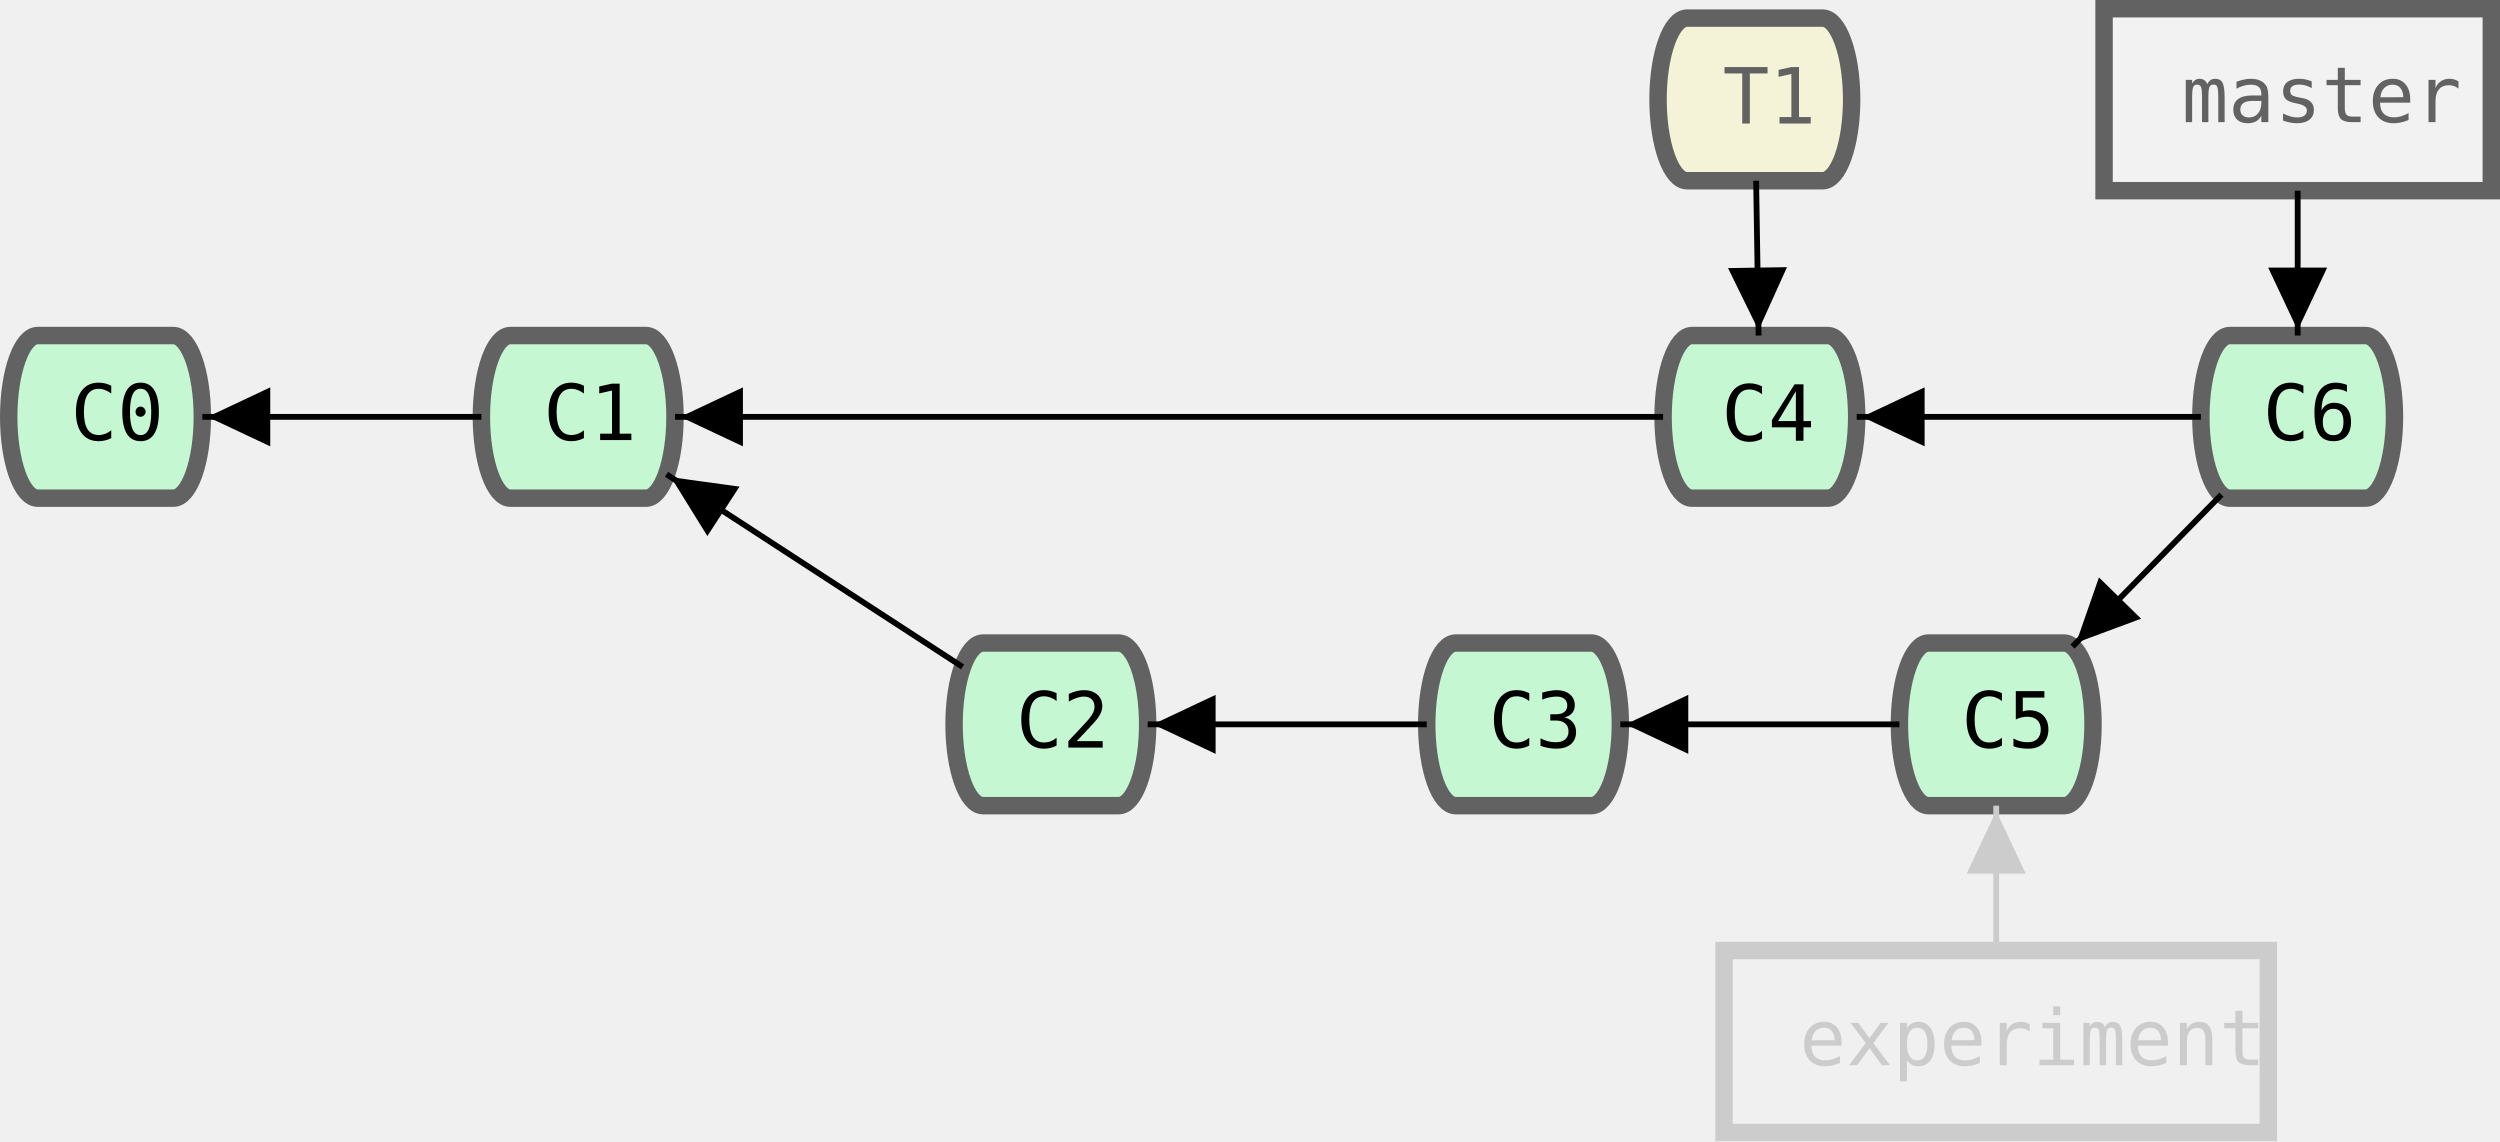
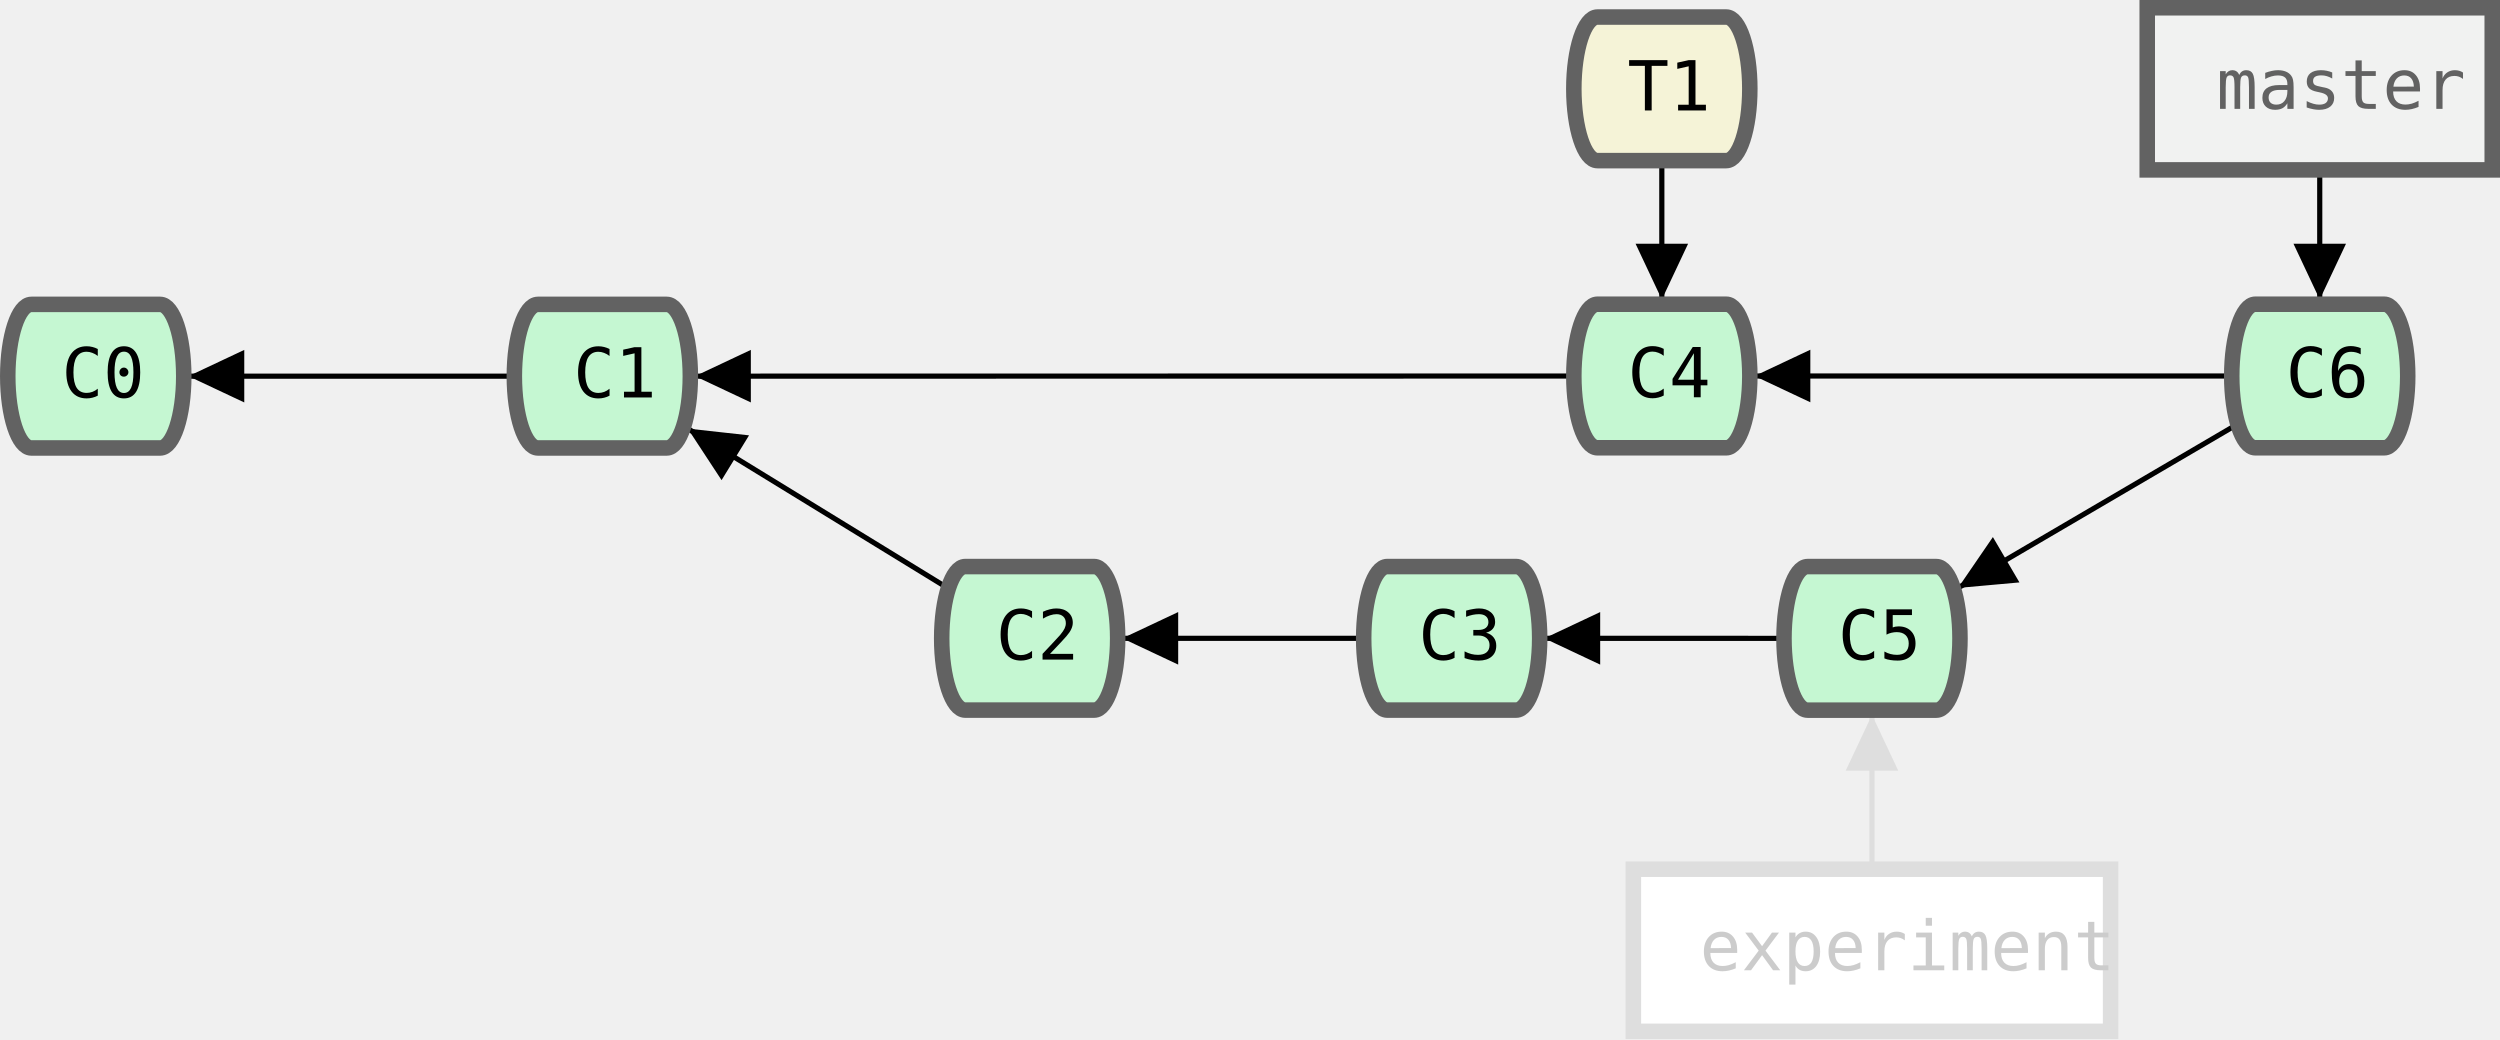
- <svg xmlns="http://www.w3.org/2000/svg" width="430.415" height="196.477" version="1.1" id="svg45" xml:space="preserve">
-   <defs id="defs4">
-     <marker orient="auto" refY="0" refX="0" id="Arrow1Lend_000000_1.000000px" style="overflow:visible">
-       <path id="path_Arrow1Lend_000000_1.000000px" d="M -5,0 V -2 L 0,0 -5,2 Z" style="fill:#000000;fill-rule:evenodd;stroke:#000000;stroke-width:1px;marker-start:none" />
-     </marker>
-     <marker orient="auto" refY="0" refX="0" id="Arrow1Lend_000000_1.000000px-3" style="overflow:visible">
-       <path id="path_Arrow1Lend_000000_1.000000px-6" d="M -5,0 V -2 L 0,0 -5,2 Z" style="fill:#000000;fill-rule:evenodd;stroke:#000000;stroke-width:1px;marker-start:none" />
-     </marker>
-     <rect x="318.086" y="219.016" width="10.384" height="29.798" id="rect3302" />
-     <marker orient="auto" refY="0" refX="0" id="Arrow1Lend_000000_1.000000px-5" style="overflow:visible">
-       <path id="path_Arrow1Lend_000000_1.000000px-3" d="M -5,0 V -2 L 0,0 -5,2 Z" style="fill:#000000;fill-rule:evenodd;stroke:#000000;stroke-width:1px;marker-start:none" />
+ <svg xmlns="http://www.w3.org/2000/svg" version="1.1" id="svg34559" width="483.088" height="200.791" viewBox="0 0 483.088 200.791" xml:space="preserve">
+   <defs id="defs34563">
+     <marker style="overflow:visible" id="TriangleStart-0-1" refX="4" refY="0" orient="auto-start-reverse" markerWidth="10.784" markerHeight="10.155" viewBox="0 0 5.324 6.155" preserveAspectRatio="none">
+       <path transform="scale(0.5)" style="fill:context-stroke;fill-rule:evenodd;stroke:context-stroke;stroke-width:1pt" d="M 5.77,0 -2.88,5 V -5 Z" id="path135-8-9" />
    </marker>
    <marker style="overflow:visible" id="TriangleStart-0-1-8" refX="4" refY="0" orient="auto-start-reverse" markerWidth="10.784" markerHeight="10.155" viewBox="0 0 5.324 6.155" preserveAspectRatio="none">
      <path transform="scale(0.5)" style="fill:context-stroke;fill-rule:evenodd;stroke:context-stroke;stroke-width:1pt" d="M 5.77,0 -2.88,5 V -5 Z" id="path135-8-9-0" />
    </marker>
    <marker style="overflow:visible" id="TriangleStart-0-1-6" refX="4" refY="0" orient="auto-start-reverse" markerWidth="10.784" markerHeight="10.155" viewBox="0 0 5.324 6.155" preserveAspectRatio="none">
      <path transform="scale(0.5)" style="fill:context-stroke;fill-rule:evenodd;stroke:context-stroke;stroke-width:1pt" d="M 5.77,0 -2.88,5 V -5 Z" id="path135-8-9-6" />
    </marker>
    <marker style="overflow:visible" id="TriangleStart-0-1-0" refX="4" refY="0" orient="auto-start-reverse" markerWidth="10.784" markerHeight="10.155" viewBox="0 0 5.324 6.155" preserveAspectRatio="none">
      <path transform="scale(0.5)" style="fill:context-stroke;fill-rule:evenodd;stroke:context-stroke;stroke-width:1pt" d="M 5.77,0 -2.88,5 V -5 Z" id="path135-8-9-04" />
    </marker>
    <marker style="overflow:visible" id="TriangleStart-0-1-2" refX="4" refY="0" orient="auto-start-reverse" markerWidth="10.784" markerHeight="10.155" viewBox="0 0 5.324 6.155" preserveAspectRatio="none">
      <path transform="scale(0.5)" style="fill:context-stroke;fill-rule:evenodd;stroke:context-stroke;stroke-width:1pt" d="M 5.77,0 -2.88,5 V -5 Z" id="path135-8-9-67" />
    </marker>
    <marker style="overflow:visible" id="TriangleStart-0-1-98" refX="4" refY="0" orient="auto-start-reverse" markerWidth="10.784" markerHeight="10.155" viewBox="0 0 5.324 6.155" preserveAspectRatio="none">
      <path transform="scale(0.5)" style="fill:context-stroke;fill-rule:evenodd;stroke:context-stroke;stroke-width:1pt" d="M 5.77,0 -2.88,5 V -5 Z" id="path135-8-9-7" />
    </marker>
+     <marker style="overflow:visible" id="TriangleStart-0-1-82" refX="4" refY="0" orient="auto-start-reverse" markerWidth="10.784" markerHeight="10.155" viewBox="0 0 5.324 6.155" preserveAspectRatio="none">
+       <path transform="scale(0.5)" style="fill:context-stroke;fill-rule:evenodd;stroke:context-stroke;stroke-width:1pt" d="M 5.77,0 -2.88,5 V -5 Z" id="path135-8-9-9" />
+     </marker>
    <marker style="overflow:visible" id="TriangleStart-0-1-5" refX="4" refY="0" orient="auto-start-reverse" markerWidth="10.784" markerHeight="10.155" viewBox="0 0 5.324 6.155" preserveAspectRatio="none">
      <path transform="scale(0.5)" style="fill:context-stroke;fill-rule:evenodd;stroke:context-stroke;stroke-width:1pt" d="M 5.77,0 -2.88,5 V -5 Z" id="path135-8-9-99" />
    </marker>
    <marker style="overflow:visible" id="TriangleStart-0-1-91" refX="4" refY="0" orient="auto-start-reverse" markerWidth="10.784" markerHeight="10.155" viewBox="0 0 5.324 6.155" preserveAspectRatio="none">
      <path transform="scale(0.5)" style="fill:context-stroke;fill-rule:evenodd;stroke:context-stroke;stroke-width:1pt" d="M 5.77,0 -2.88,5 V -5 Z" id="path135-8-9-07" />
    </marker>
-     <marker style="overflow:visible" id="TriangleStart-0-1-91-7" refX="4" refY="0" orient="auto-start-reverse" markerWidth="10.784" markerHeight="10.155" viewBox="0 0 5.324 6.155" preserveAspectRatio="none">
-       <path transform="scale(0.5)" style="fill:context-stroke;fill-rule:evenodd;stroke:context-stroke;stroke-width:1pt" d="M 5.77,0 -2.88,5 V -5 Z" id="path135-8-9-07-0" />
-     </marker>
-     <marker style="overflow:visible" id="TriangleStart-0-1-91-2" refX="4" refY="0" orient="auto-start-reverse" markerWidth="10.784" markerHeight="10.155" viewBox="0 0 5.324 6.155" preserveAspectRatio="none">
-       <path transform="scale(0.5)" style="fill:context-stroke;fill-rule:evenodd;stroke:context-stroke;stroke-width:1pt" d="M 5.77,0 -2.88,5 V -5 Z" id="path135-8-9-07-7" />
-     </marker>
-     <marker style="overflow:visible" id="TriangleStart-0-1-91-9" refX="4" refY="0" orient="auto-start-reverse" markerWidth="10.784" markerHeight="10.155" viewBox="0 0 5.324 6.155" preserveAspectRatio="none">
-       <path transform="scale(0.5)" style="fill:context-stroke;fill-rule:evenodd;stroke:context-stroke;stroke-width:1pt" d="M 5.77,0 -2.88,5 V -5 Z" id="path135-8-9-07-3" />
+     <marker style="overflow:visible" id="TriangleStart-0-1-91-8" refX="4" refY="0" orient="auto-start-reverse" markerWidth="10.784" markerHeight="10.155" viewBox="0 0 5.324 6.155" preserveAspectRatio="none">
+       <path transform="scale(0.5)" style="fill:context-stroke;fill-rule:evenodd;stroke:context-stroke;stroke-width:1pt" d="M 5.77,0 -2.88,5 V -5 Z" id="path135-8-9-07-1" />
    </marker>
  </defs>
-   <g id="g_master" style="stroke:#626262;stroke-width:3;stroke-dasharray:none;stroke-opacity:1" transform="translate(-90.41798,-155.0577)">
-     <path d="m 452.667,187.887 h 66.667 v -31.329 h -66.667 z" style="fill:#f1f2f1;fill-opacity:1;fill-rule:nonzero;stroke:#626262;stroke-width:3;stroke-dasharray:none;stroke-opacity:1" id="b_master" />
+   <path style="display:inline;fill:none;fill-rule:evenodd;stroke:#000000;stroke-width:1px;stroke-linecap:butt;stroke-linejoin:miter;stroke-opacity:1;marker-end:url(#TriangleStart-0-1)" d="m 321.124,31.036 0,27.75" id="a_1-1-6" />
+   <path style="display:inline;fill:none;fill-rule:evenodd;stroke:#000000;stroke-width:1px;stroke-linecap:butt;stroke-linejoin:miter;stroke-opacity:1;marker-end:url(#TriangleStart-0-1-8)" d="m 431.251,72.657 -93.124,-10e-7" id="a_1-1-6-5" />
+   <path style="display:inline;fill:none;fill-rule:evenodd;stroke:#000000;stroke-width:1px;stroke-linecap:butt;stroke-linejoin:miter;stroke-opacity:1;marker-end:url(#TriangleStart-0-1-6)" d="m 304.12,72.66 -170.724,0.028" id="a_1-1-6-4" />
+   <path style="display:inline;fill:none;fill-rule:evenodd;stroke:#000000;stroke-width:1px;stroke-linecap:butt;stroke-linejoin:miter;stroke-opacity:1;marker-end:url(#TriangleStart-0-1-0)" d="M 263.511,123.347 H 215.974" id="a_1-1-6-6" />
+   <path style="display:inline;fill:none;fill-rule:evenodd;stroke:#000000;stroke-width:1px;stroke-linecap:butt;stroke-linejoin:miter;stroke-opacity:1;marker-end:url(#TriangleStart-0-1-2)" d="M 183.244,113.7 132.119,82.338" id="a_1-1-6-56" />
+   <path style="display:inline;fill:none;fill-rule:evenodd;stroke:#000000;stroke-width:1px;stroke-linecap:butt;stroke-linejoin:miter;stroke-opacity:1;marker-end:url(#TriangleStart-0-1-98)" d="m 99.389,72.691 -63.881,1e-6" id="a_1-1-6-2" />
+   <path style="display:inline;fill:none;fill-rule:evenodd;stroke:#000000;stroke-width:1px;stroke-linecap:butt;stroke-linejoin:miter;stroke-opacity:1;marker-end:url(#TriangleStart-0-1-82)" d="m 344.729,123.353 -47.211,-0.004" id="a_1-1-6-9" />
+   <path style="display:inline;fill:none;fill-rule:evenodd;stroke:#000000;stroke-width:1px;stroke-linecap:butt;stroke-linejoin:miter;stroke-opacity:1;marker-end:url(#TriangleStart-0-1-5)" d="M 432.416,81.938 377.572,114.073" id="a_1-1-6-14" />
+   <path style="display:inline;fill:none;fill-rule:evenodd;stroke:#000000;stroke-width:1px;stroke-linecap:butt;stroke-linejoin:miter;stroke-opacity:1;marker-end:url(#TriangleStart-0-1-91)" d="m 448.255,32.829 0,25.957" id="a_1-1-6-58" />
+   <path style="display:inline;fill:#dedede;fill-opacity:1;fill-rule:evenodd;stroke:#dedede;stroke-width:1px;stroke-linecap:butt;stroke-linejoin:miter;stroke-opacity:1;marker-end:url(#TriangleStart-0-1-91-8)" d="m 361.733,167.962 0,-30.737" id="a_1-1-6-58-2" />
+   <g id="g_master" style="stroke:#626262;stroke-width:3;stroke-dasharray:none;stroke-opacity:1" transform="translate(-37.74483,-155.0577)">
+     <rect style="fill:#f1f2f1;fill-opacity:1;stroke:#626262;stroke-width:3;stroke-dasharray:none;stroke-opacity:1" id="rect553" width="66.667" height="31.329" x="452.667" y="156.558" />
    <text xml:space="preserve" style="font-variant:normal;font-weight:normal;font-size:13.333px;font-family:Inconsolata;-inkscape-font-specification:Inconsolata;writing-mode:lr-tb;fill:#626262;fill-opacity:1;fill-rule:nonzero;stroke:none;stroke-width:3;stroke-dasharray:none;stroke-opacity:1" id="t_master" x="466.033" y="176.089">
      <tspan x="466.033 472.7 479.367 486.033 492.7 499.367" y="176.089" id="tspan34577" style="fill:#626262;fill-opacity:1;stroke:none;stroke-width:3;stroke-dasharray:none;stroke-opacity:1">master</tspan>
    </text>
  </g>
-   <g id="g_master_h" transform="translate(-156.2054,7.29628)" style="stroke:#626262;stroke-width:3;stroke-dasharray:none;stroke-opacity:1">
-     <path d="m 453.032,187.68 h 93.708 v -31.329 h -93.708 z" style="fill:none;fill-opacity:1;fill-rule:nonzero;stroke:#cccccc;stroke-width:3;stroke-dasharray:none;stroke-opacity:1" id="b_master_h" />
-     <text xml:space="preserve" style="font-variant:normal;font-weight:normal;font-size:13.333px;font-family:Inconsolata;-inkscape-font-specification:Inconsolata;writing-mode:lr-tb;fill:#cccccc;fill-opacity:1;fill-rule:nonzero;stroke:none;stroke-width:3;stroke-dasharray:none;stroke-opacity:1" id="t_master_h" x="466.033" y="176.089">
-       <tspan id="tspan34577-2" style="fill:#cccccc;fill-opacity:1;stroke:none;stroke-width:3;stroke-dasharray:none;stroke-opacity:1" x="466.033" y="176.089">experiment</tspan>
+   <g id="g_master-6" style="stroke:#626262;stroke-width:3;stroke-dasharray:none;stroke-opacity:1" transform="translate(-125.4483,11.40439)">
+     <rect style="fill:#ffffff;fill-opacity:1;stroke:#dedede;stroke-width:3;stroke-dasharray:none;stroke-opacity:1" id="rect553-3" width="92.223" height="31.329" x="441.069" y="156.558" />
+     <text xml:space="preserve" style="font-variant:normal;font-weight:normal;font-size:13.333px;font-family:Inconsolata;-inkscape-font-specification:Inconsolata;writing-mode:lr-tb;fill:#cccccc;fill-opacity:1;fill-rule:nonzero;stroke:none;stroke-width:3;stroke-dasharray:none;stroke-opacity:1" id="t_master-9" x="453.901" y="176.089">
+       <tspan id="tspan34577-4" style="fill:#cccccc;fill-opacity:1;stroke:none;stroke-width:3;stroke-dasharray:none;stroke-opacity:1" x="453.901" y="176.089">experiment</tspan>
    </text>
  </g>
-   <g id="g_c1" style="stroke:#626262;stroke-width:3;stroke-dasharray:none;stroke-opacity:1" transform="translate(-56.91872,-50.4183)">
-     <path d="m 144.797,108.187 h 23.333 c 2.76,0 5,6.272 5,14 0,7.728 -2.24,14 -5,14 h -23.333 c -2.761,0 -5,-6.272 -5,-14 0,-7.728 2.239,-14 5,-14" style="fill:#c5f7d2;fill-opacity:1;fill-rule:nonzero;stroke:#626262;stroke-width:3;stroke-dasharray:none;stroke-opacity:1" id="b_c1" />
+   <g id="g_c1" style="stroke:#626262;stroke-width:3;stroke-dasharray:none;stroke-opacity:1" transform="translate(-39.66485,-49.38287)">
+     <rect style="fill:#c5f7d2;fill-opacity:1;stroke:#626262;stroke-width:3;stroke-dasharray:none;stroke-opacity:1" id="rect3545-8" width="34.007" height="27.742" x="139.054" y="108.202" ry="13.871" rx="4.558" />
    <text xml:space="preserve" style="font-variant:normal;font-weight:normal;font-size:13.333px;font-family:Inconsolata;-inkscape-font-specification:Inconsolata;writing-mode:lr-tb;fill:#000000;fill-opacity:1;fill-rule:nonzero;stroke:none;stroke-width:3;stroke-dasharray:none;stroke-opacity:1" id="t_c1" x="150.464" y="126.187">
      <tspan x="150.464 157.131" y="126.187" id="tspan34585" style="stroke:none;stroke-width:3;stroke-dasharray:none;stroke-opacity:1">C1</tspan>
    </text>
  </g>
-   <g id="g_c0" style="stroke:#626262;stroke-width:3;stroke-dasharray:none;stroke-opacity:1" transform="translate(-38.0552,-50.4183)">
-     <path d="m 44.555,108.187 h 23.333 c 2.76,0 5,6.272 5,14 0,7.728 -2.24,14 -5,14 H 44.555 c -2.76,0 -5,-6.272 -5,-14 0,-7.728 2.24,-14 5,-14" style="fill:#c5f7d2;fill-opacity:1;fill-rule:nonzero;stroke:#626262;stroke-width:3;stroke-dasharray:none;stroke-opacity:1" id="b_c0" />
+   <g id="g_c0" style="stroke:#626262;stroke-width:3;stroke-dasharray:none;stroke-opacity:1" transform="translate(-38.31152,-49.38954)">
+     <rect style="fill:#c5f7d2;fill-opacity:1;stroke:#626262;stroke-width:3;stroke-dasharray:none;stroke-opacity:1" id="rect3545-61" width="34.007" height="27.742" x="39.812" y="108.209" ry="13.871" rx="4.558" />
    <text xml:space="preserve" style="font-variant:normal;font-weight:normal;font-size:13.333px;font-family:Inconsolata;-inkscape-font-specification:Inconsolata;writing-mode:lr-tb;fill:#000000;fill-opacity:1;fill-rule:nonzero;stroke:none;stroke-width:3;stroke-dasharray:none;stroke-opacity:1" id="t_c0" x="50.222" y="126.187">
      <tspan x="50.222 56.889" y="126.187" id="tspan34593" style="stroke:none;stroke-width:3;stroke-dasharray:none;stroke-opacity:1">C0</tspan>
    </text>
  </g>
-   <g id="g_c2" style="stroke:#626262;stroke-width:3;stroke-dasharray:none;stroke-opacity:1" transform="translate(-46.55477,2.52103)">
-     <path d="m 215.812,108.187 h 23.333 c 2.76,0 5,6.272 5,14 0,7.728 -2.24,14 -5,14 h -23.333 c -2.76,0 -5,-6.272 -5,-14 0,-7.728 2.24,-14 5,-14" style="fill:#c5f7d2;fill-opacity:1;fill-rule:nonzero;stroke:#626262;stroke-width:3;stroke-dasharray:none;stroke-opacity:1" id="b_c2" />
+   <g id="g_c2" style="stroke:#626262;stroke-width:3;stroke-dasharray:none;stroke-opacity:1" transform="translate(-29.03495,1.273783)">
+     <rect style="fill:#c5f7d2;fill-opacity:1;stroke:#626262;stroke-width:3;stroke-dasharray:none;stroke-opacity:1" id="rect3545-2" width="34.007" height="27.742" x="211.002" y="108.202" ry="13.871" rx="4.558" />
    <text xml:space="preserve" style="font-variant:normal;font-weight:normal;font-size:13.333px;font-family:Inconsolata;-inkscape-font-specification:Inconsolata;writing-mode:lr-tb;fill:#000000;fill-opacity:1;fill-rule:nonzero;stroke:none;stroke-width:3;stroke-dasharray:none;stroke-opacity:1" id="t_c2" x="221.479" y="126.187">
      <tspan x="221.479 228.145" y="126.187" id="tspan34607" style="stroke:none;stroke-width:3;stroke-dasharray:none;stroke-opacity:1">C2</tspan>
    </text>
  </g>
-   <g id="g_c3" style="stroke:#626262;stroke-width:3;stroke-dasharray:none;stroke-opacity:1" transform="translate(-48.28815,2.52103)">
-     <path d="m 298.924,108.187 h 23.333 c 2.76,0 5,6.272 5,14 0,7.728 -2.24,14 -5,14 h -23.333 c -2.76,0 -5,-6.272 -5,-14 0,-7.728 2.24,-14 5,-14" style="fill:#c5f7d2;fill-opacity:1;fill-rule:nonzero;stroke:#626262;stroke-width:3;stroke-dasharray:none;stroke-opacity:1" id="b_c3" />
+   <g id="g_r2-7" style="stroke:#626262;stroke-width:3;stroke-dasharray:none;stroke-opacity:1" transform="translate(67.38791,-54.21897)">
+     <rect style="fill:#f5f3d7;fill-opacity:1;stroke:#626262;stroke-width:3;stroke-dasharray:none;stroke-opacity:1" id="rect3545-0-6" width="34.007" height="27.742" x="236.732" y="57.512" ry="13.871" rx="4.558" />
+     <text xml:space="preserve" style="font-variant:normal;font-weight:normal;font-size:13.333px;font-family:Inconsolata;-inkscape-font-specification:Inconsolata;writing-mode:lr-tb;fill:#000000;fill-opacity:1;fill-rule:nonzero;stroke:none;stroke-width:3;stroke-dasharray:none;stroke-opacity:1" id="t_r2-6" x="247.103" y="75.564">
+       <tspan x="247.103" id="tspan34641-5" style="stroke:none;stroke-width:3;stroke-dasharray:none;stroke-opacity:1" y="75.564">T1</tspan>
+     </text>
+   </g>
+   <g id="g_c3" style="stroke:#626262;stroke-width:3;stroke-dasharray:none;stroke-opacity:1" transform="translate(-30.50238,1.273783)">
+     <rect style="fill:#c5f7d2;fill-opacity:1;stroke:#626262;stroke-width:3;stroke-dasharray:none;stroke-opacity:1" id="rect3545" width="34.007" height="27.742" x="294.014" y="108.202" ry="13.871" rx="4.558" />
    <text xml:space="preserve" style="font-variant:normal;font-weight:normal;font-size:13.333px;font-family:Inconsolata;-inkscape-font-specification:Inconsolata;writing-mode:lr-tb;fill:#000000;fill-opacity:1;fill-rule:nonzero;stroke:none;stroke-width:3;stroke-dasharray:none;stroke-opacity:1" id="t_c3" x="304.591" y="126.187">
      <tspan x="304.591 311.257" y="126.187" id="tspan34655" style="stroke:none;stroke-width:3;stroke-dasharray:none;stroke-opacity:1">C3</tspan>
    </text>
  </g>
-   <g id="g_c4" style="stroke:#626262;stroke-width:3;stroke-dasharray:none;stroke-opacity:1" transform="translate(-87.47484,-50.4183)">
-     <path d="m 378.8,108.187 h 23.333 c 2.76,0 5,6.272 5,14 0,7.728 -2.24,14 -5,14 h -23.333 c -2.76,0 -5,-6.272 -5,-14 0,-7.728 2.24,-14 5,-14" style="fill:#c5f7d2;fill-opacity:1;fill-rule:nonzero;stroke:#626262;stroke-width:3;stroke-dasharray:none;stroke-opacity:1" id="b_c4" />
+   <g id="g_c4" style="stroke:#626262;stroke-width:3;stroke-dasharray:none;stroke-opacity:1" transform="translate(-69.34276,-49.52954)">
+     <rect style="fill:#c5f7d2;fill-opacity:1;stroke:#626262;stroke-width:3;stroke-dasharray:none;stroke-opacity:1" id="rect3545-7" width="34.007" height="27.742" x="373.463" y="108.316" ry="13.871" rx="4.558" />
    <text xml:space="preserve" style="font-variant:normal;font-weight:normal;font-size:13.333px;font-family:Inconsolata;-inkscape-font-specification:Inconsolata;writing-mode:lr-tb;fill:#000000;fill-opacity:1;fill-rule:nonzero;stroke:none;stroke-width:3;stroke-dasharray:none;stroke-opacity:1" id="t_c4" x="383.853" y="126.3">
      <tspan x="383.853 390.52" y="126.3" id="tspan34669" style="stroke:none;stroke-width:3;stroke-dasharray:none;stroke-opacity:1">C4</tspan>
    </text>
  </g>
-   <g id="g_c5" style="stroke:#626262;stroke-width:3;stroke-dasharray:none;stroke-opacity:1" transform="translate(-142.3189,2.52103)">
-     <path d="m 474.333,108.187 h 23.333 c 2.76,0 5,6.272 5,14 0,7.728 -2.24,14 -5,14 h -23.333 c -2.76,0 -5,-6.272 -5,-14 0,-7.728 2.24,-14 5,-14" style="fill:#c5f7d2;fill-opacity:1;fill-rule:nonzero;stroke:#626262;stroke-width:3;stroke-dasharray:none;stroke-opacity:1" id="b_c5" />
+   <g id="g_c5" style="stroke:#626262;stroke-width:3;stroke-dasharray:none;stroke-opacity:1" transform="translate(-124.8338,1.273783)">
+     <rect style="fill:#c5f7d2;fill-opacity:1;stroke:#626262;stroke-width:3;stroke-dasharray:none;stroke-opacity:1" id="rect3545-20" width="34.007" height="27.742" x="469.563" y="108.209" ry="13.871" rx="4.558" />
    <text xml:space="preserve" style="font-variant:normal;font-weight:normal;font-size:13.333px;font-family:Inconsolata;-inkscape-font-specification:Inconsolata;writing-mode:lr-tb;fill:#000000;fill-opacity:1;fill-rule:nonzero;stroke:none;stroke-width:3;stroke-dasharray:none;stroke-opacity:1" id="t_c5" x="480" y="126.187">
      <tspan x="480 486.667" y="126.187" id="tspan34697" style="stroke:none;stroke-width:3;stroke-dasharray:none;stroke-opacity:1">C5</tspan>
    </text>
  </g>
-   <g id="g_c5-6" style="stroke:#626262;stroke-width:3;stroke-dasharray:none;stroke-opacity:1" transform="translate(-90.41798,-50.4183)">
-     <path d="m 474.333,108.187 h 23.333 c 2.76,0 5,6.272 5,14 0,7.728 -2.24,14 -5,14 h -23.333 c -2.76,0 -5,-6.272 -5,-14 0,-7.728 2.24,-14 5,-14" style="fill:#c5f7d2;fill-opacity:1;fill-rule:nonzero;stroke:#626262;stroke-width:3;stroke-dasharray:none;stroke-opacity:1" id="b_c5-2" />
-     <text xml:space="preserve" style="font-variant:normal;font-weight:normal;font-size:13.333px;font-family:Inconsolata;-inkscape-font-specification:Inconsolata;writing-mode:lr-tb;fill:#000000;fill-opacity:1;fill-rule:nonzero;stroke:none;stroke-width:3;stroke-dasharray:none;stroke-opacity:1" id="t_c5-9" x="480" y="126.187">
-       <tspan x="480" y="126.187" id="tspan34697-1" style="stroke:none;stroke-width:3;stroke-dasharray:none;stroke-opacity:1">C6</tspan>
+   <g id="g_c5-7" style="stroke:#626262;stroke-width:3;stroke-dasharray:none;stroke-opacity:1" transform="translate(-38.31152,-49.42287)">
+     <rect style="fill:#c5f7d2;fill-opacity:1;stroke:#626262;stroke-width:3;stroke-dasharray:none;stroke-opacity:1" id="rect3545-20-8" width="34.007" height="27.742" x="469.563" y="108.209" ry="13.871" rx="4.558" />
+     <text xml:space="preserve" style="font-variant:normal;font-weight:normal;font-size:13.333px;font-family:Inconsolata;-inkscape-font-specification:Inconsolata;writing-mode:lr-tb;fill:#000000;fill-opacity:1;fill-rule:nonzero;stroke:none;stroke-width:3;stroke-dasharray:none;stroke-opacity:1" id="t_c5-6" x="480" y="126.187">
+       <tspan x="480" y="126.187" id="tspan34697-8" style="stroke:none;stroke-width:3;stroke-dasharray:none;stroke-opacity:1">C6</tspan>
    </text>
  </g>
-   <g id="g_master_h2" transform="translate(-169.9036,-155.0577)" style="stroke:#626262;stroke-width:3;stroke-dasharray:none;stroke-opacity:1">
-     <path d="m 430.432,-2.091 h 23.333 c 2.76,0 5,6.272 5,14 0,7.728 -2.24,14 -5,14 h -23.333 c -2.76,0 -5,-6.272 -5,-14 0,-7.728 2.24,-14 5,-14" style="fill:#f5f3d7;fill-opacity:1;fill-rule:nonzero;stroke:#626262;stroke-width:3;stroke-dasharray:none;stroke-opacity:1" id="b_c4-5" transform="translate(29.93,160.2666)" />
-     <text xml:space="preserve" style="font-variant:normal;font-weight:normal;font-size:13.333px;font-family:Inconsolata;-inkscape-font-specification:Inconsolata;writing-mode:lr-tb;fill:#626262;fill-opacity:1;fill-rule:nonzero;stroke:none;stroke-width:3;stroke-dasharray:none;stroke-opacity:1" id="t_master_h2" x="466.495" y="176.322">
-       <tspan id="tspan34577-2-1-5-0" style="fill:#626262;fill-opacity:1;stroke:none;stroke-width:3;stroke-dasharray:none;stroke-opacity:1" x="466.495" y="176.322">T1</tspan>
-     </text>
-   </g>
-   <path style="display:inline;fill:none;fill-rule:evenodd;stroke:#000000;stroke-width:1px;stroke-linecap:butt;stroke-linejoin:miter;stroke-opacity:1;marker-end:url(#TriangleStart-0-1-8)" d="m 327.014,124.708 -48.045,0" id="a_1-1-6-5" />
-   <path style="display:inline;fill:none;fill-rule:evenodd;stroke:#000000;stroke-width:1px;stroke-linecap:butt;stroke-linejoin:miter;stroke-opacity:1;marker-end:url(#TriangleStart-0-1-6)" d="M 286.325,71.769 H 116.212" id="a_1-1-6-4" />
-   <path style="display:inline;fill:none;fill-rule:evenodd;stroke:#000000;stroke-width:1px;stroke-linecap:butt;stroke-linejoin:miter;stroke-opacity:1;marker-end:url(#TriangleStart-0-1-0)" d="M 245.636,124.708 H 197.591" id="a_1-1-6-6" />
-   <path style="display:inline;fill:none;fill-rule:evenodd;stroke:#000000;stroke-width:1px;stroke-linecap:butt;stroke-linejoin:miter;stroke-opacity:1;marker-end:url(#TriangleStart-0-1-2)" d="M 165.72,114.817 114.75,81.659" id="a_1-1-6-56" />
-   <path style="display:inline;fill:none;fill-rule:evenodd;stroke:#000000;stroke-width:1px;stroke-linecap:butt;stroke-linejoin:miter;stroke-opacity:1;marker-end:url(#TriangleStart-0-1-98)" d="M 82.879,71.769 H 34.833" id="a_1-1-6-2" />
-   <path style="display:inline;fill:none;fill-rule:evenodd;stroke:#000000;stroke-width:1px;stroke-linecap:butt;stroke-linejoin:miter;stroke-opacity:1;marker-end:url(#TriangleStart-0-1-5)" d="m 302.347,31.118 0.423,26.651" id="a_1-1-6-14" />
-   <path style="display:inline;fill:none;fill-rule:evenodd;stroke:#000000;stroke-width:1px;stroke-linecap:butt;stroke-linejoin:miter;stroke-opacity:1;marker-end:url(#TriangleStart-0-1-91)" d="m 395.582,32.829 0,24.939" id="a_1-1-6-58" />
-   <path style="display:inline;fill:none;fill-rule:evenodd;stroke:#000000;stroke-width:1px;stroke-linecap:butt;stroke-linejoin:miter;stroke-opacity:1;marker-end:url(#TriangleStart-0-1-91-2)" d="M 378.915,71.769 H 319.658" id="a_1-1-6-58-0" />
-   <path style="display:inline;fill:none;fill-rule:evenodd;stroke:#000000;stroke-width:1px;stroke-linecap:butt;stroke-linejoin:miter;stroke-opacity:1;marker-end:url(#TriangleStart-0-1-91-9)" d="M 382.453,85.16 356.81,111.317" id="a_1-1-6-58-6" />
-   <path style="display:inline;fill:none;fill-rule:evenodd;stroke:#cccccc;stroke-width:1px;stroke-linecap:butt;stroke-linejoin:miter;stroke-opacity:1;marker-end:url(#TriangleStart-0-1-91-7)" d="m 343.681,163.647 0,-24.939" id="a_1-1-6-58-4" />
</svg>
